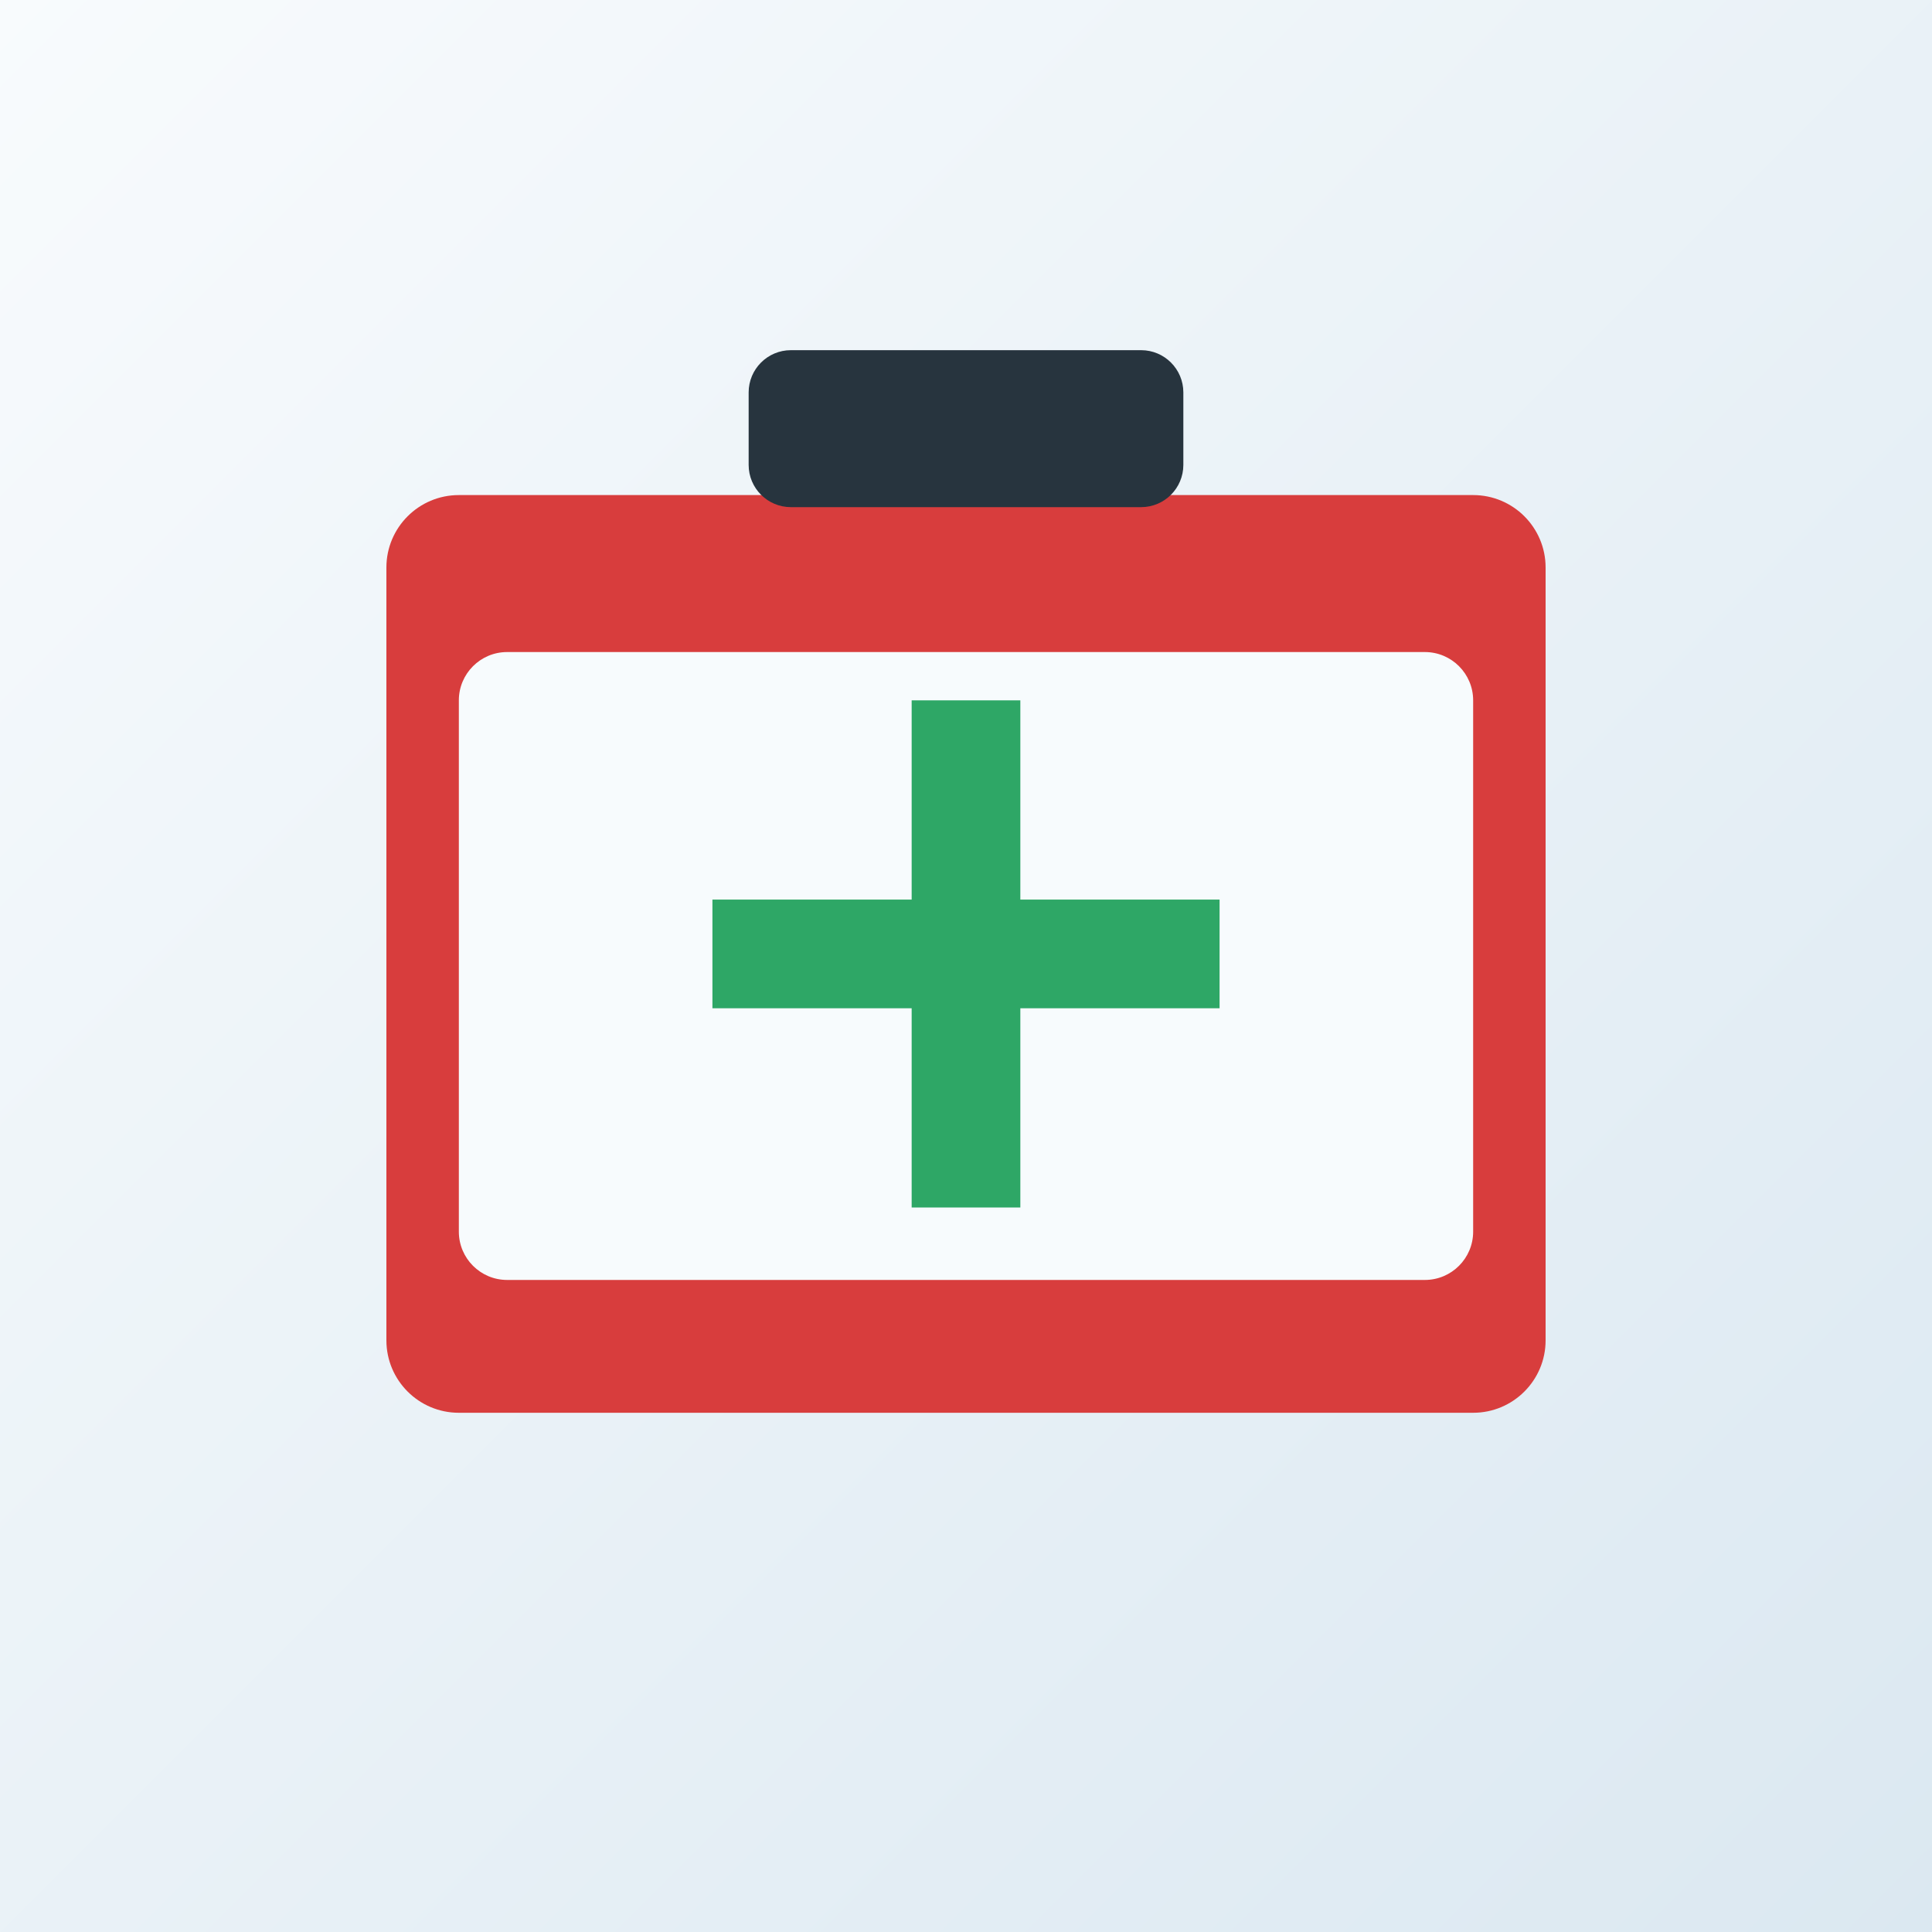
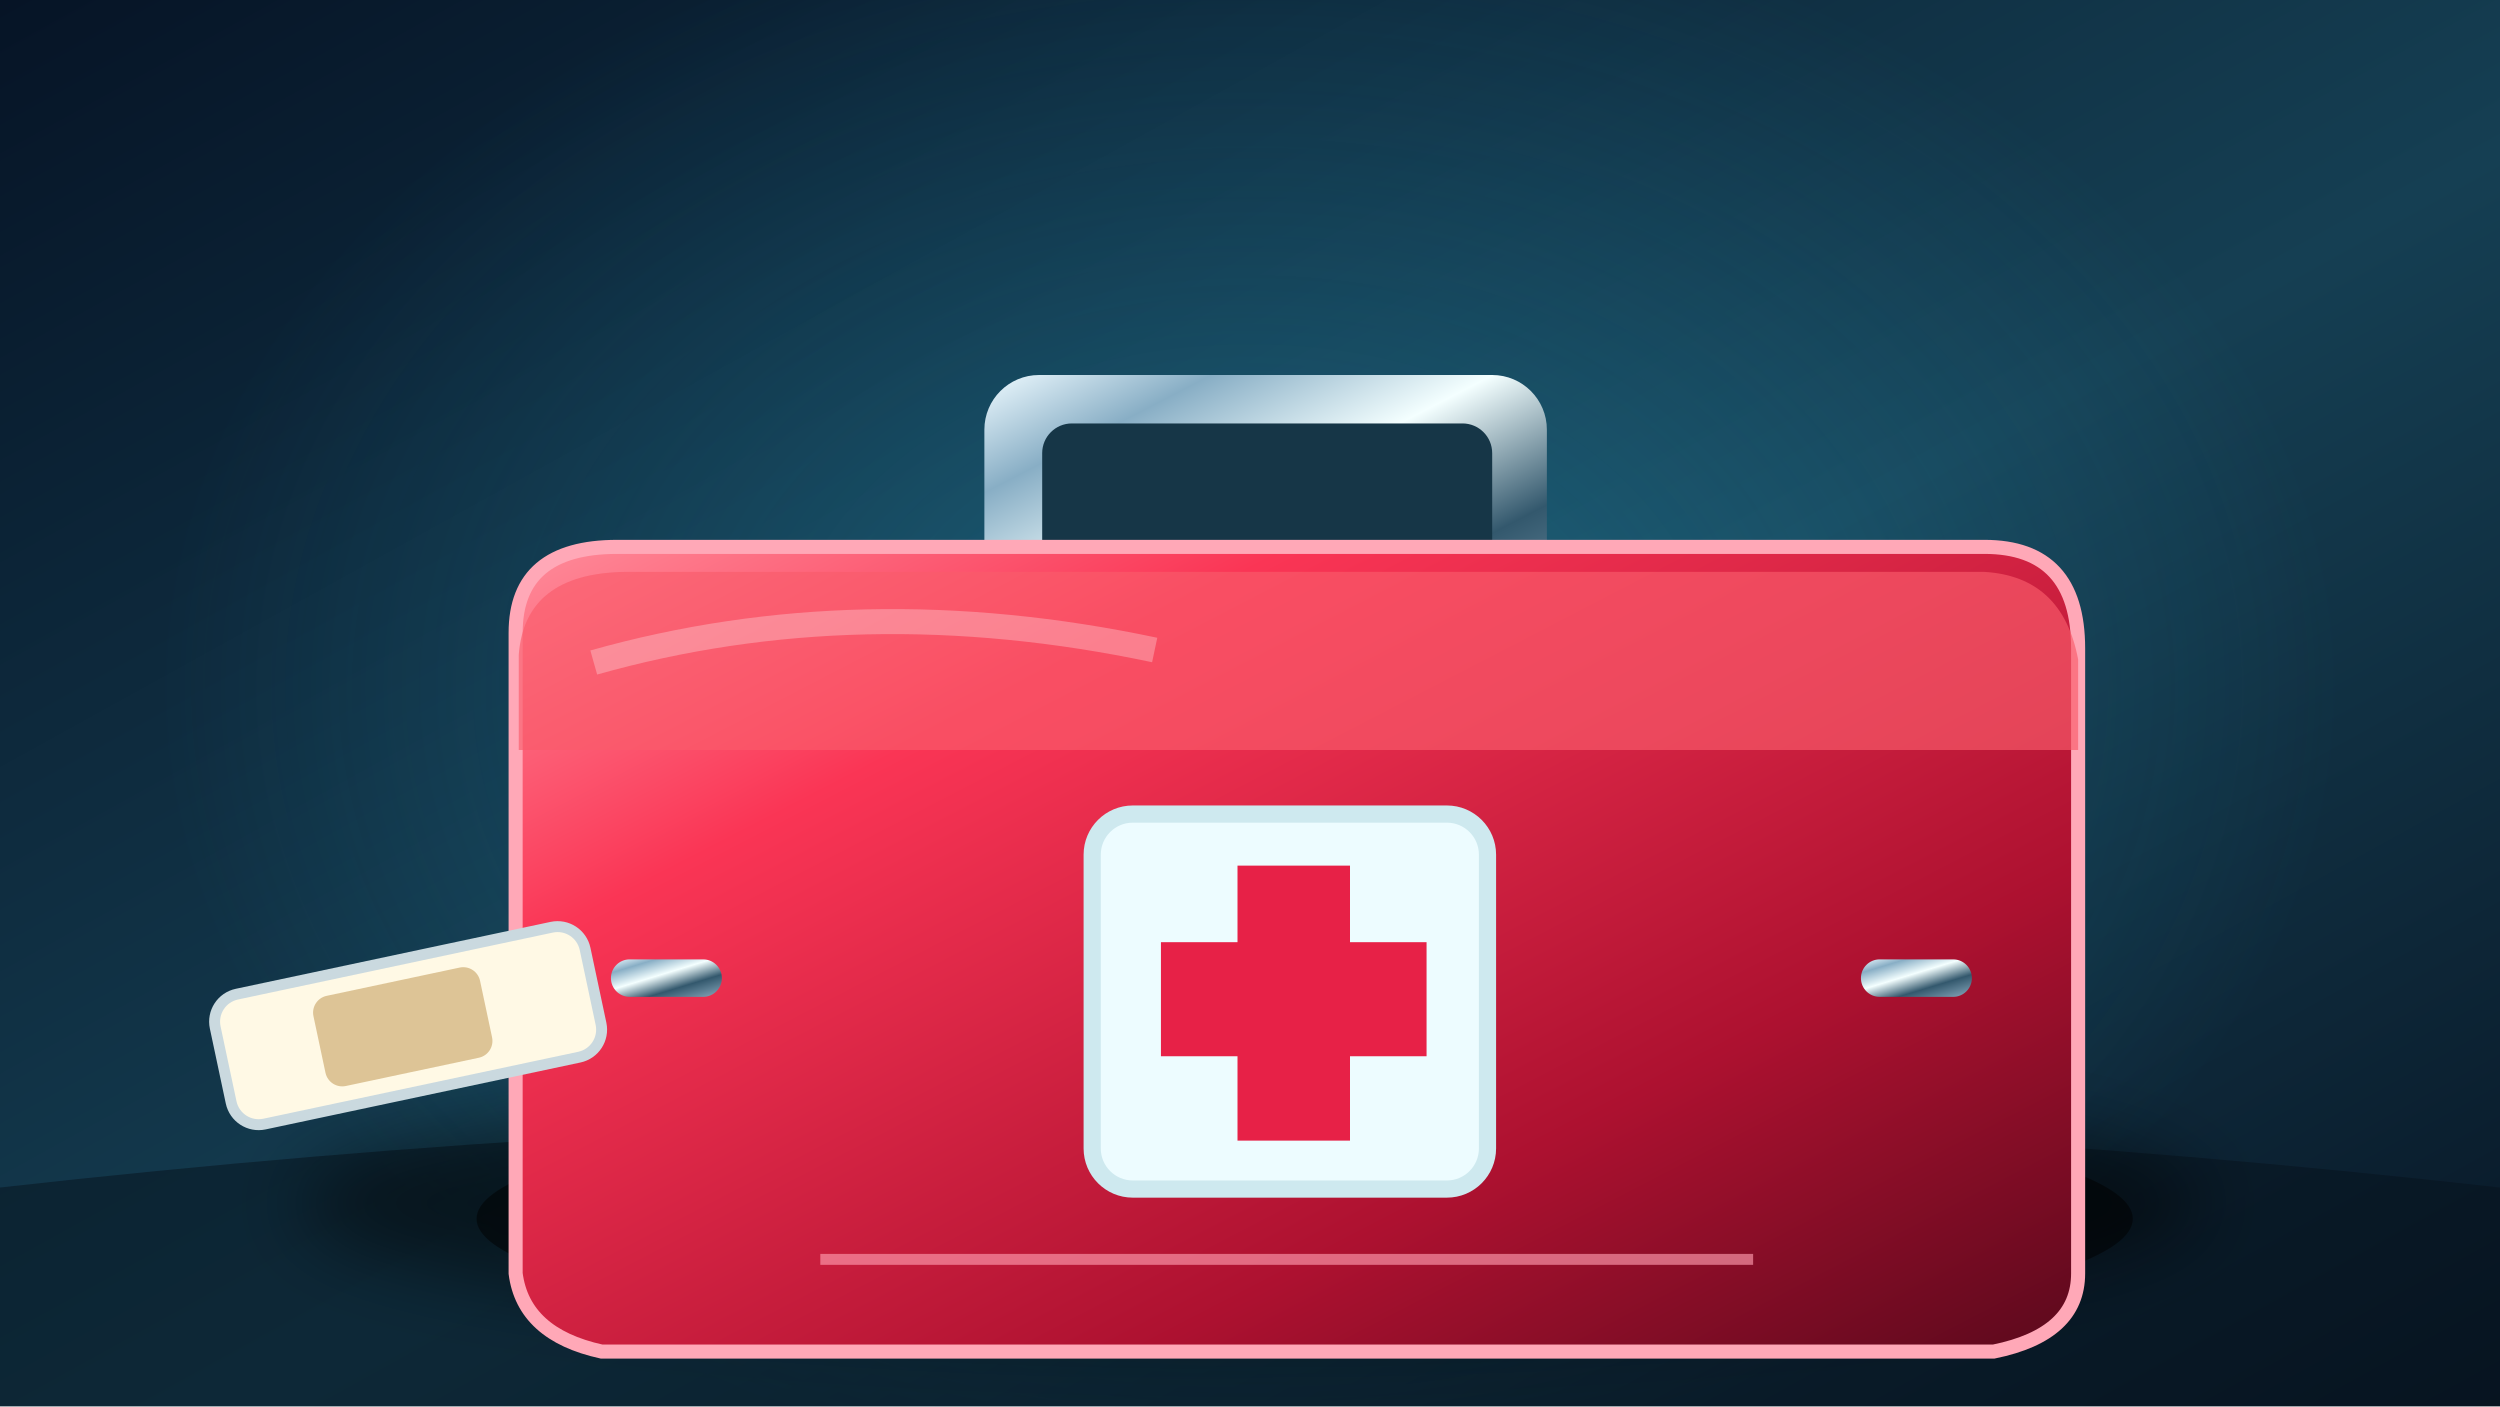
- <svg xmlns="http://www.w3.org/2000/svg" viewBox="0 0 1600 1600">
+ <svg xmlns="http://www.w3.org/2000/svg" width="1600" height="900" viewBox="0 0 1600 900">
  <defs>
-     <linearGradient id="b" x1="0" y1="0" x2="1" y2="1">
-       <stop stop-color="#f8fbfd" />
-       <stop offset="1" stop-color="#dbe8f1" />
+     <linearGradient id="bg" x1="0" y1="0" x2="1" y2="1">
+       <stop stop-color="#061426" />
+       <stop offset=".55" stop-color="#153f53" />
+       <stop offset="1" stop-color="#081625" />
    </linearGradient>
+     <radialGradient id="halo">
+       <stop stop-color="#34bde3" stop-opacity=".32" />
+       <stop offset="1" stop-color="#34bde3" stop-opacity="0" />
+     </radialGradient>
+     <linearGradient id="metal" x1="0" y1="0" x2=".9" y2="1">
+       <stop stop-color="#eefaff" />
+       <stop offset=".2" stop-color="#88aec5" />
+       <stop offset=".45" stop-color="#f4ffff" />
+       <stop offset=".72" stop-color="#33586d" />
+       <stop offset="1" stop-color="#7c9db1" />
+     </linearGradient>
+     <linearGradient id="red" x1="0" y1="0" x2="1" y2="1">
+       <stop stop-color="#ff8d9b" />
+       <stop offset=".25" stop-color="#fa3555" />
+       <stop offset=".7" stop-color="#ad1130" />
+       <stop offset="1" stop-color="#5a091c" />
+     </linearGradient>
+     <linearGradient id="green" x1="0" y1="0" x2="1" y2="1">
+       <stop stop-color="#acffe0" />
+       <stop offset=".22" stop-color="#15e6a4" />
+       <stop offset=".64" stop-color="#00936c" />
+       <stop offset="1" stop-color="#004e4c" />
+     </linearGradient>
+     <linearGradient id="road" x1="0" y1="0" x2=".2" y2="1">
+       <stop stop-color="#425968" />
+       <stop offset="1" stop-color="#14283a" />
+     </linearGradient>
+     <filter id="blur" x="-50%" y="-50%" width="200%" height="200%">
+       <feGaussianBlur stdDeviation="23" />
+     </filter>
  </defs>
-   <rect width="1600" height="1600" fill="url(#b)" />
-   <rect x="320" y="410" width="960" height="760" rx="60" fill="#d83d3d" />
-   <rect x="380" y="540" width="840" height="520" rx="40" fill="#f7fbfd" />
-   <path d="M800 580v420M590 790h420" stroke="#2ea766" stroke-width="90" />
-   <rect x="620" y="290" width="360" height="130" rx="35" fill="#27343e" />
+   <rect width="1600" height="900" fill="url(#bg)" />
+   <ellipse cx="800" cy="440" rx="700" ry="510" fill="url(#halo)" />
+   <path d="M0 760 Q800 670 1600 760 V900 H0Z" fill="#06111c" opacity=".5" />
+   <ellipse cx="800" cy="770" rx="610" ry="83" opacity=".45" fill="#000" filter="url(#blur)" />
+   <g transform="translate(290 225)">
+     <ellipse cx="545" cy="555" rx="530" ry="80" fill="#000" opacity=".5" />
+     <rect x="340" y="15" width="360" height="207" rx="35" fill="url(#metal)" />
+     <rect x="377" y="46" width="288" height="156" rx="19" fill="#163647" />
+     <path d="M40 180 Q40 125 105 125 H980 Q1040 125 1040 190 V590 Q1040 629 986 640 H95 Q45 629 40 590Z" fill="url(#red)" stroke="#ffa8b7" stroke-width="9" />
+     <path d="M42 194 Q46 142 110 141 H980 Q1030 144 1040 197 V255 H42Z" fill="#f95b6a" opacity=".66" />
+     <path d="M90 199 Q260 151 449 191" stroke="#fff" opacity=".28" stroke-width="16" fill="none" />
+     <rect x="409" y="296" width="253" height="240" rx="26" fill="#edfcff" stroke="#cee9ef" stroke-width="11" />
+     <path d="M502 329 H574 V378 H623 V451 H574 V505 H502 V451 H453 V378 H502Z" fill="#e72147" />
+     <rect x="101" y="389" width="71" height="24" rx="12" fill="url(#metal)" />
+     <rect x="901" y="389" width="71" height="24" rx="12" fill="url(#metal)" />
+     <path d="M235 581 H832" stroke="#ff9caf" opacity=".64" stroke-width="7" />
+   </g>
+   <g transform="translate(134 640) rotate(-12)">
+     <rect width="242" height="85" rx="18" fill="#fff9e5" stroke="#cad9df" stroke-width="7" />
+     <rect x="63" y="13" width="109" height="59" rx="11" fill="#ddc496" />
+   </g>
</svg>
